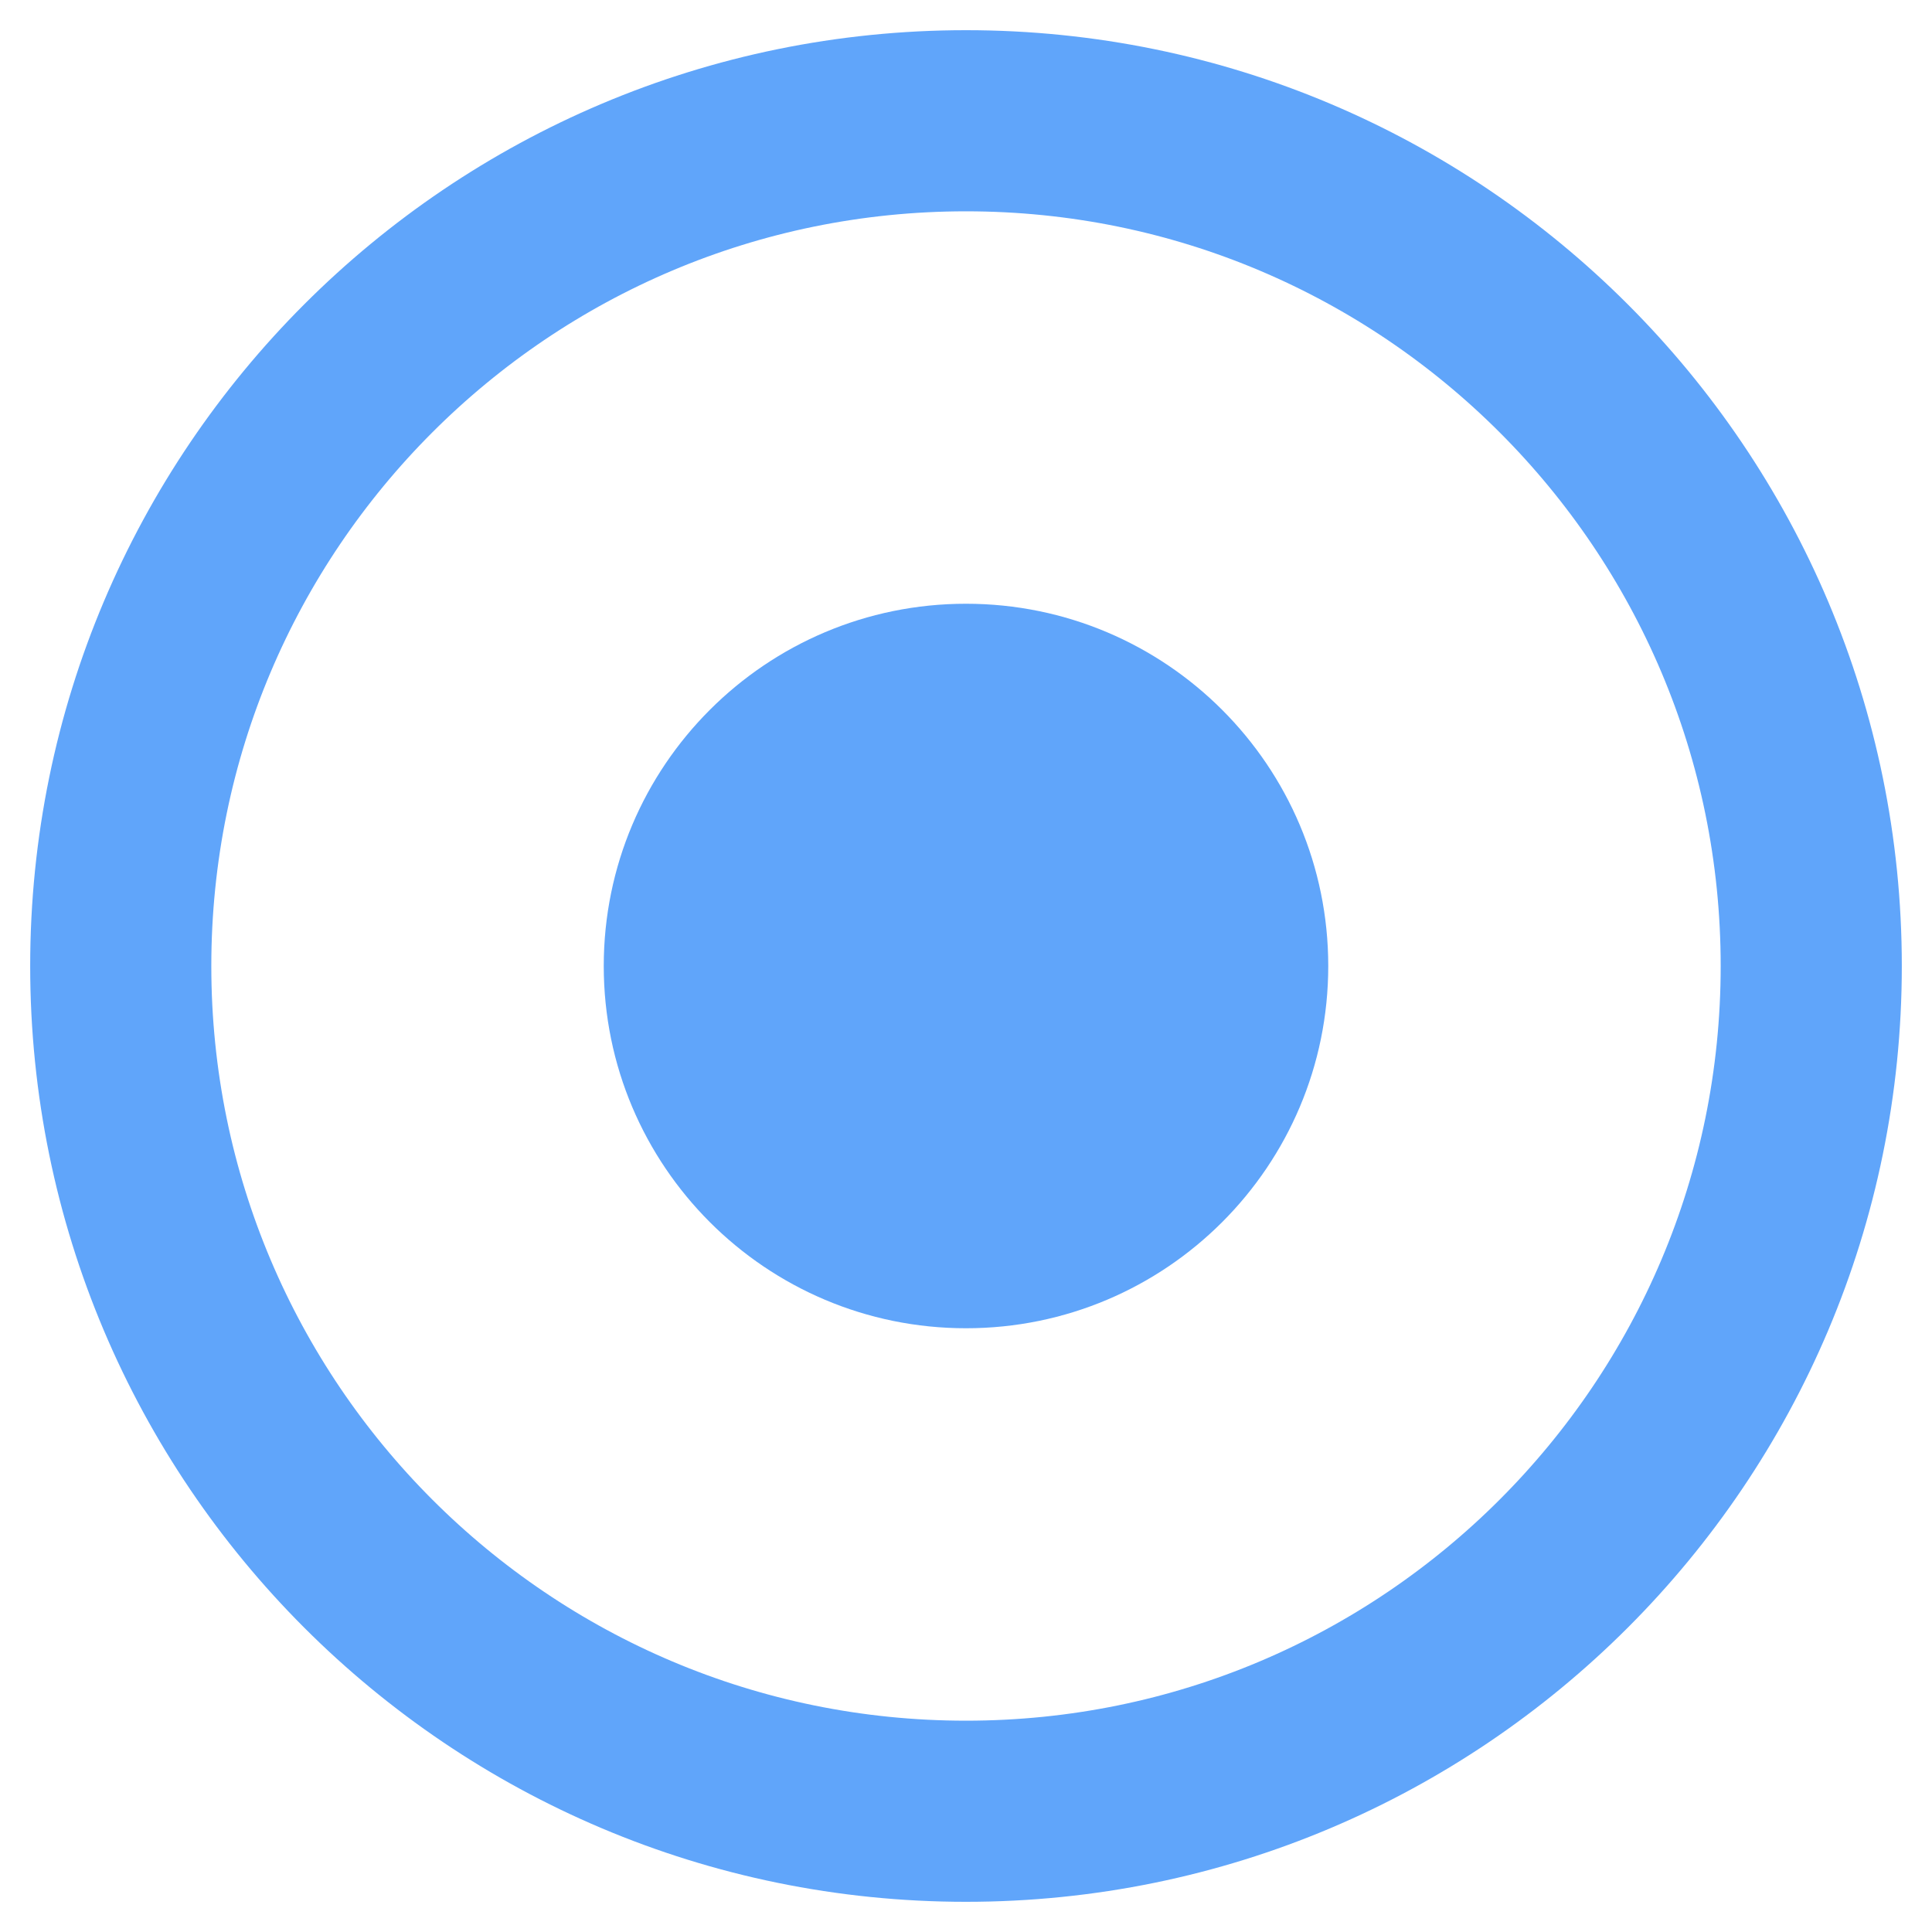
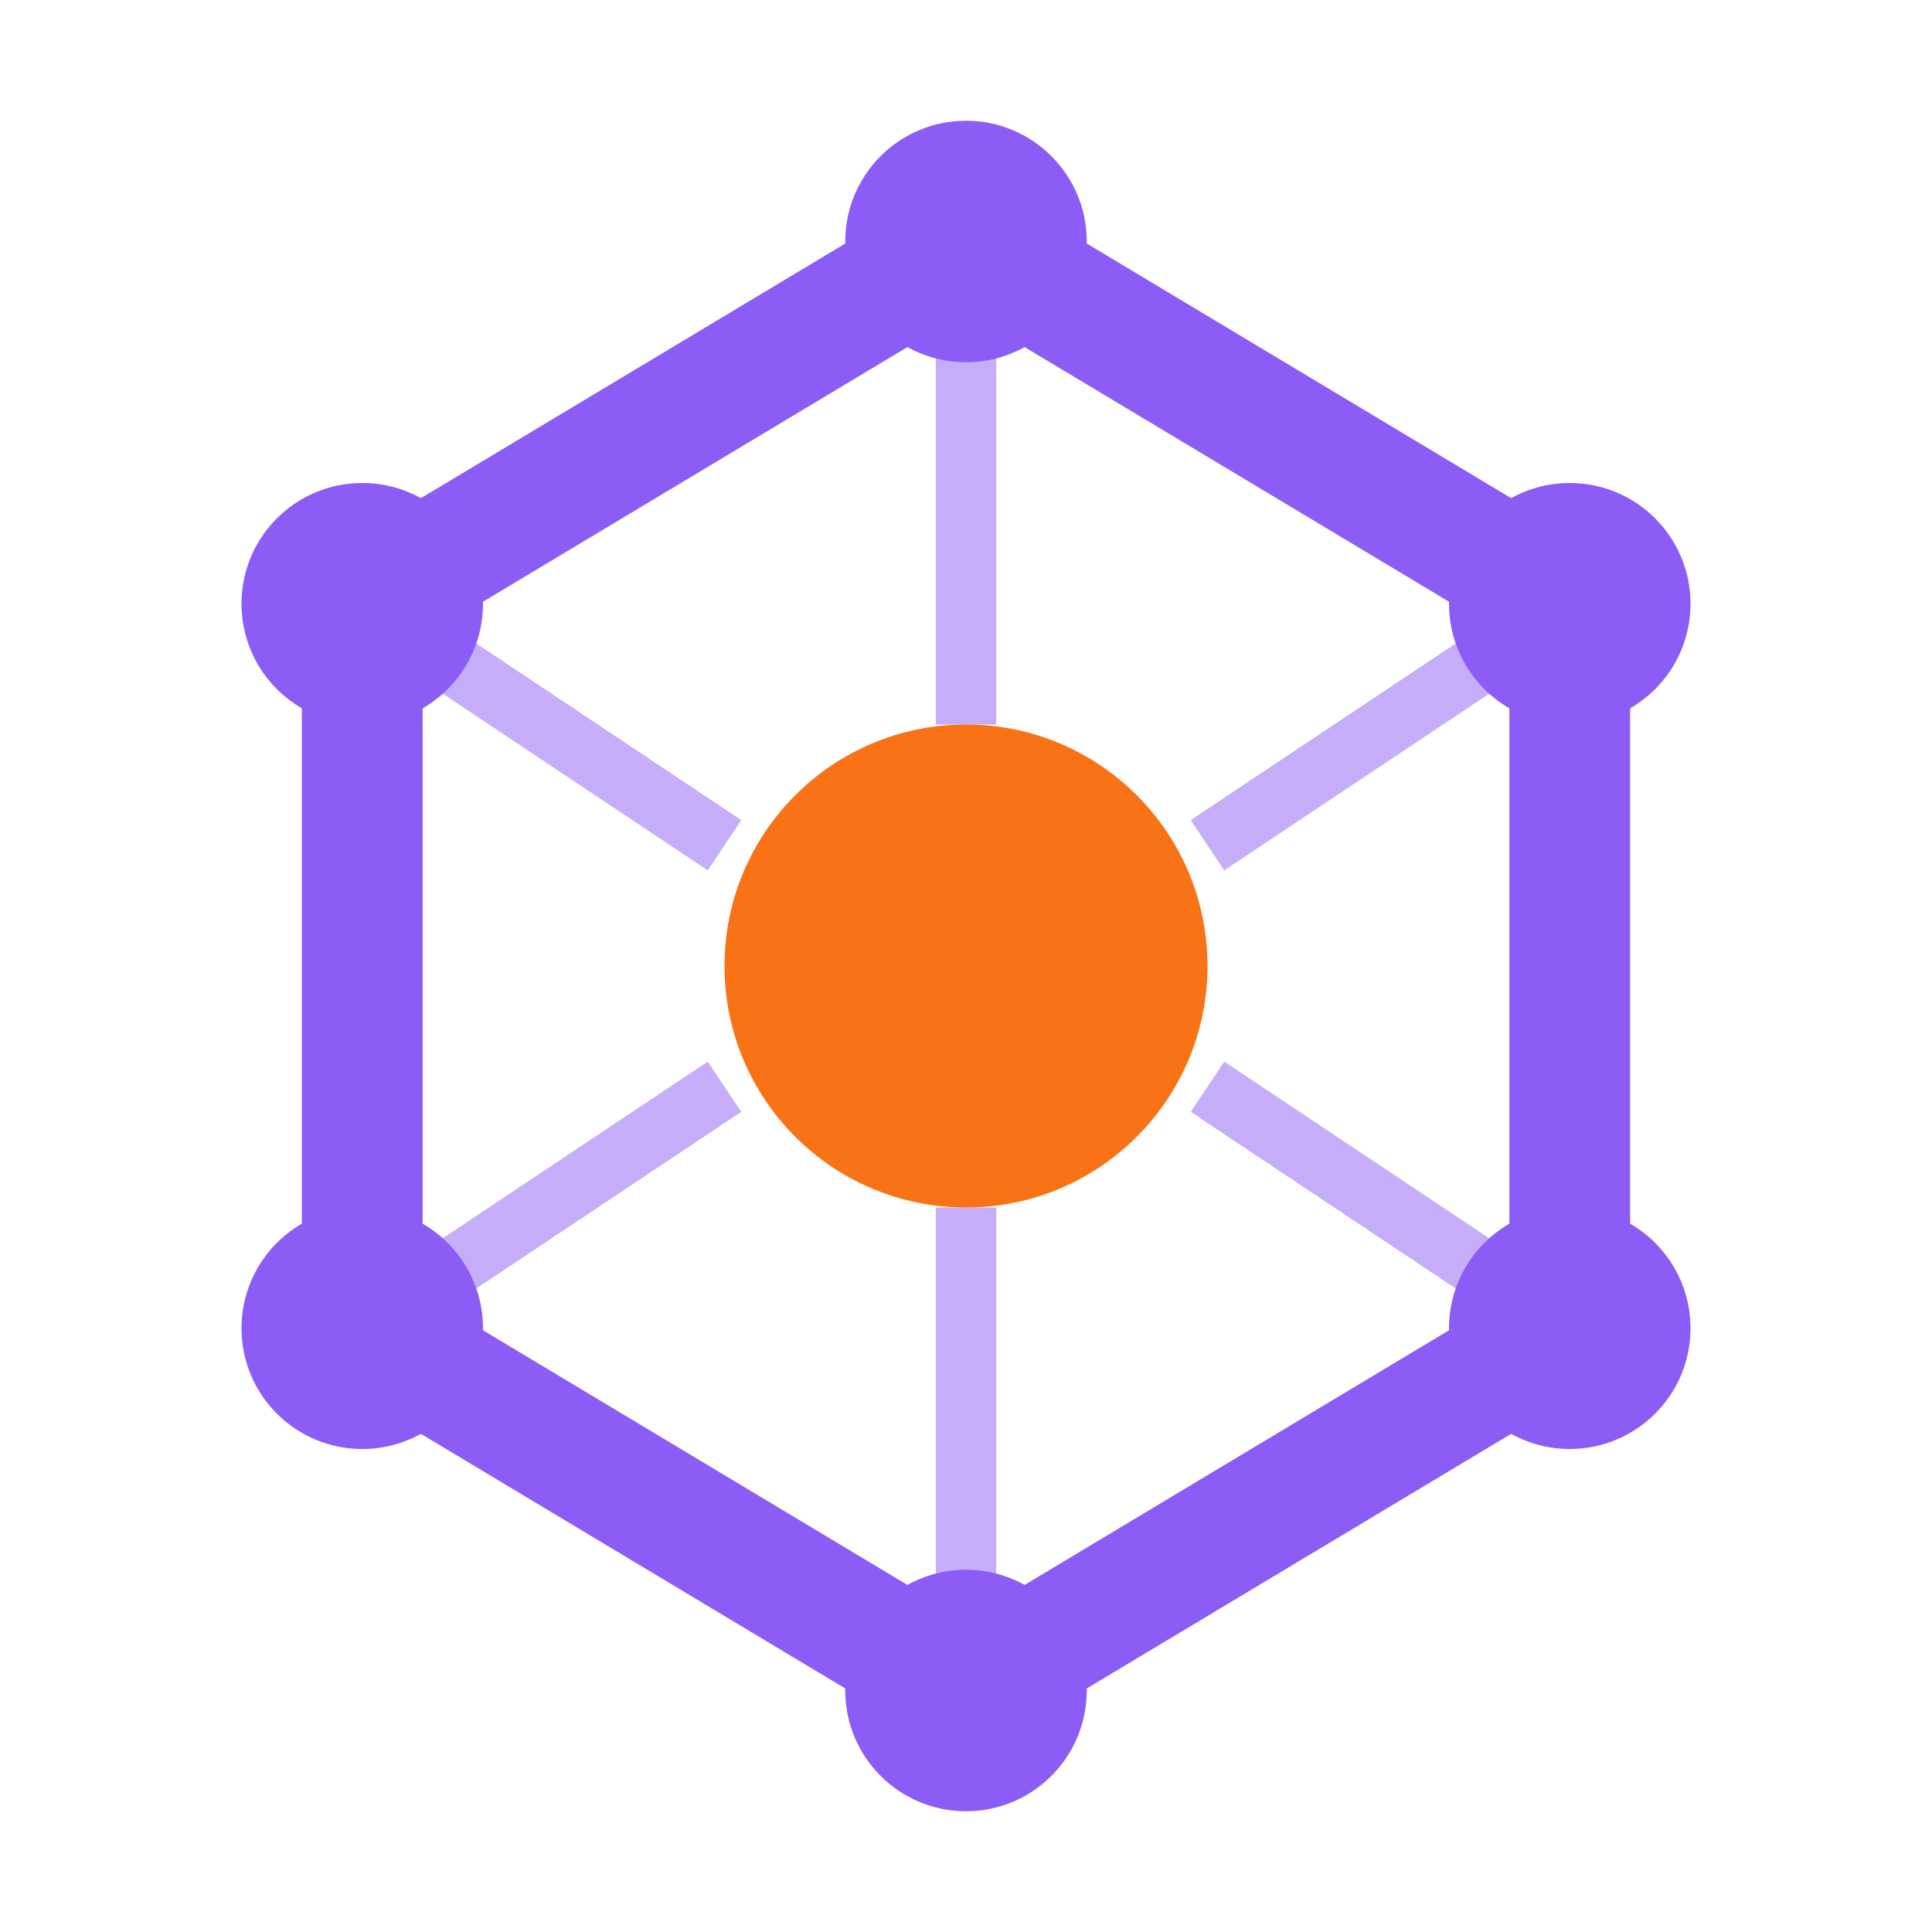
<svg xmlns="http://www.w3.org/2000/svg" width="32" height="32" viewBox="0 0 32 32" fill="none">
-   <circle cx="16" cy="16" r="14" stroke="#60a5fa" stroke-width="3" fill="none" />
-   <circle cx="16" cy="16" r="6" fill="#60a5fa" />
+   <polygon points="16,4 26,10 26,22 16,28 6,22 6,10" stroke="#8b5cf6" stroke-width="2" fill="none" />
+   <circle cx="16" cy="16" r="4" fill="#f97316" />
+   <circle cx="16" cy="4" r="2" fill="#8b5cf6" />
+   <circle cx="26" cy="10" r="2" fill="#8b5cf6" />
+   <circle cx="26" cy="22" r="2" fill="#8b5cf6" />
+   <circle cx="16" cy="28" r="2" fill="#8b5cf6" />
+   <circle cx="6" cy="22" r="2" fill="#8b5cf6" />
+   <circle cx="6" cy="10" r="2" fill="#8b5cf6" />
+   <line x1="16" y1="4" x2="16" y2="12" stroke="#8b5cf6" stroke-width="1" opacity="0.5" />
+   <line x1="26" y1="10" x2="20" y2="14" stroke="#8b5cf6" stroke-width="1" opacity="0.5" />
+   <line x1="26" y1="22" x2="20" y2="18" stroke="#8b5cf6" stroke-width="1" opacity="0.5" />
+   <line x1="16" y1="28" x2="16" y2="20" stroke="#8b5cf6" stroke-width="1" opacity="0.5" />
+   <line x1="6" y1="22" x2="12" y2="18" stroke="#8b5cf6" stroke-width="1" opacity="0.5" />
+   <line x1="6" y1="10" x2="12" y2="14" stroke="#8b5cf6" stroke-width="1" opacity="0.5" />
</svg>
